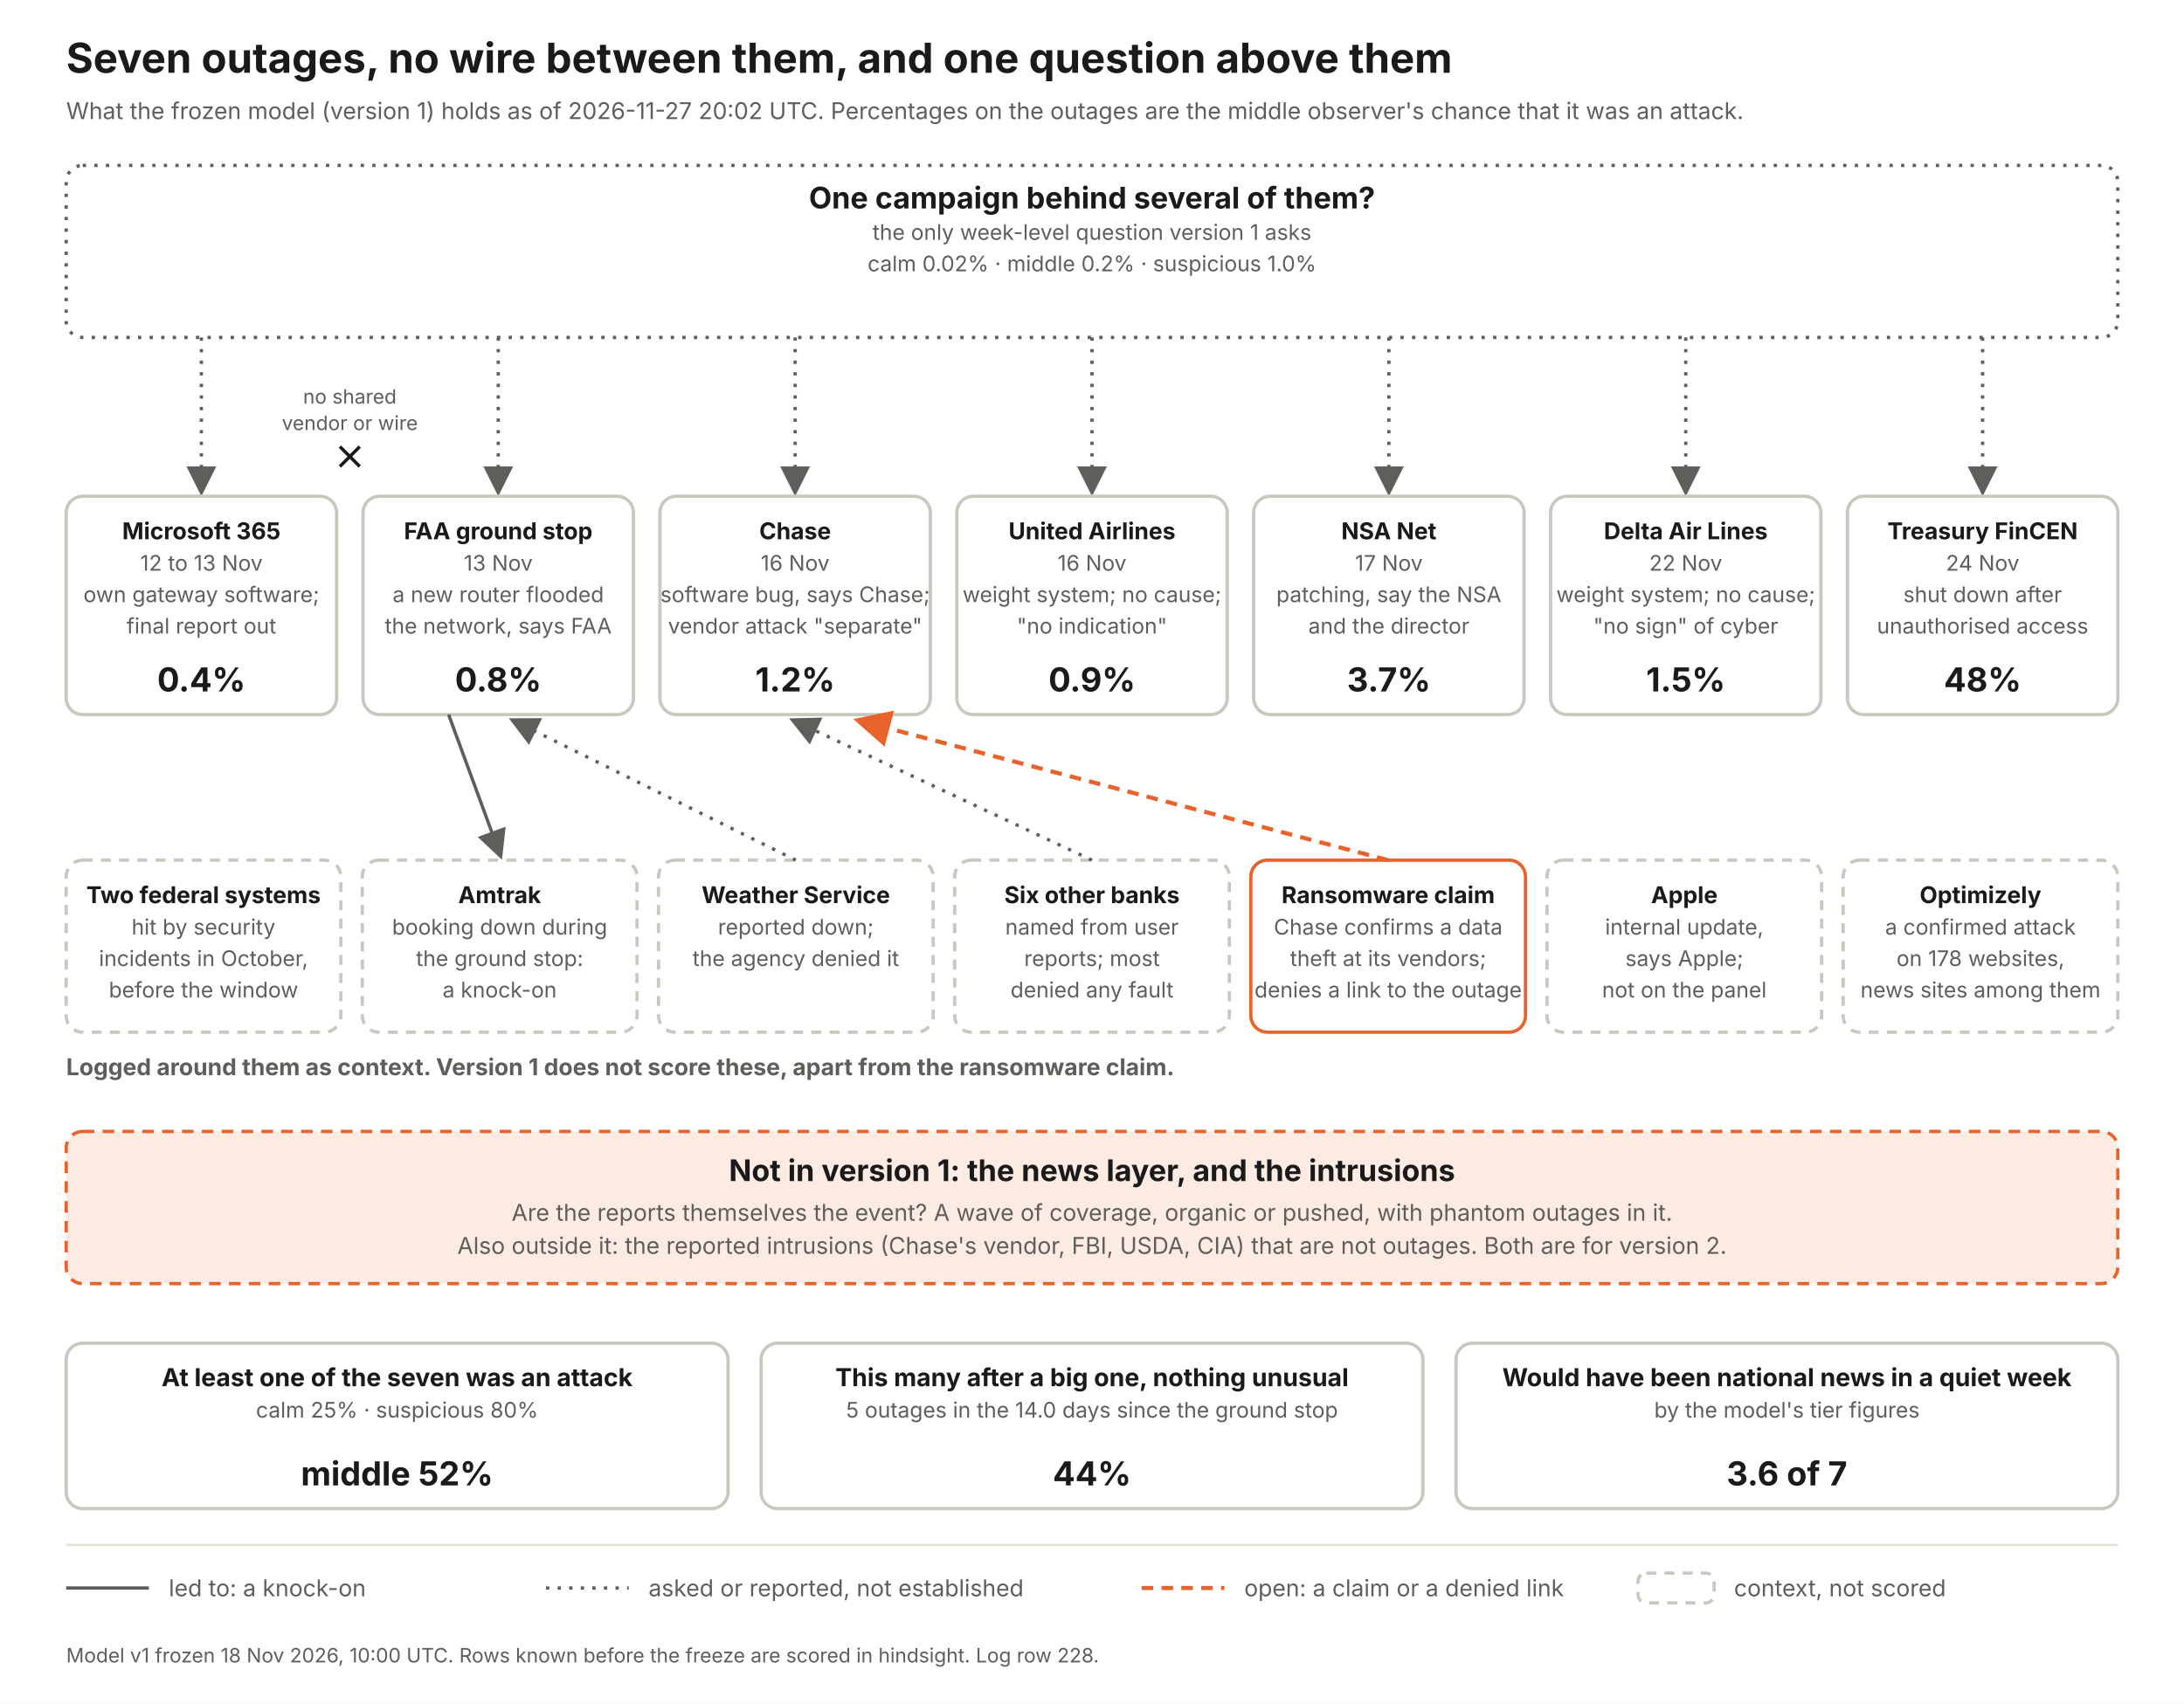
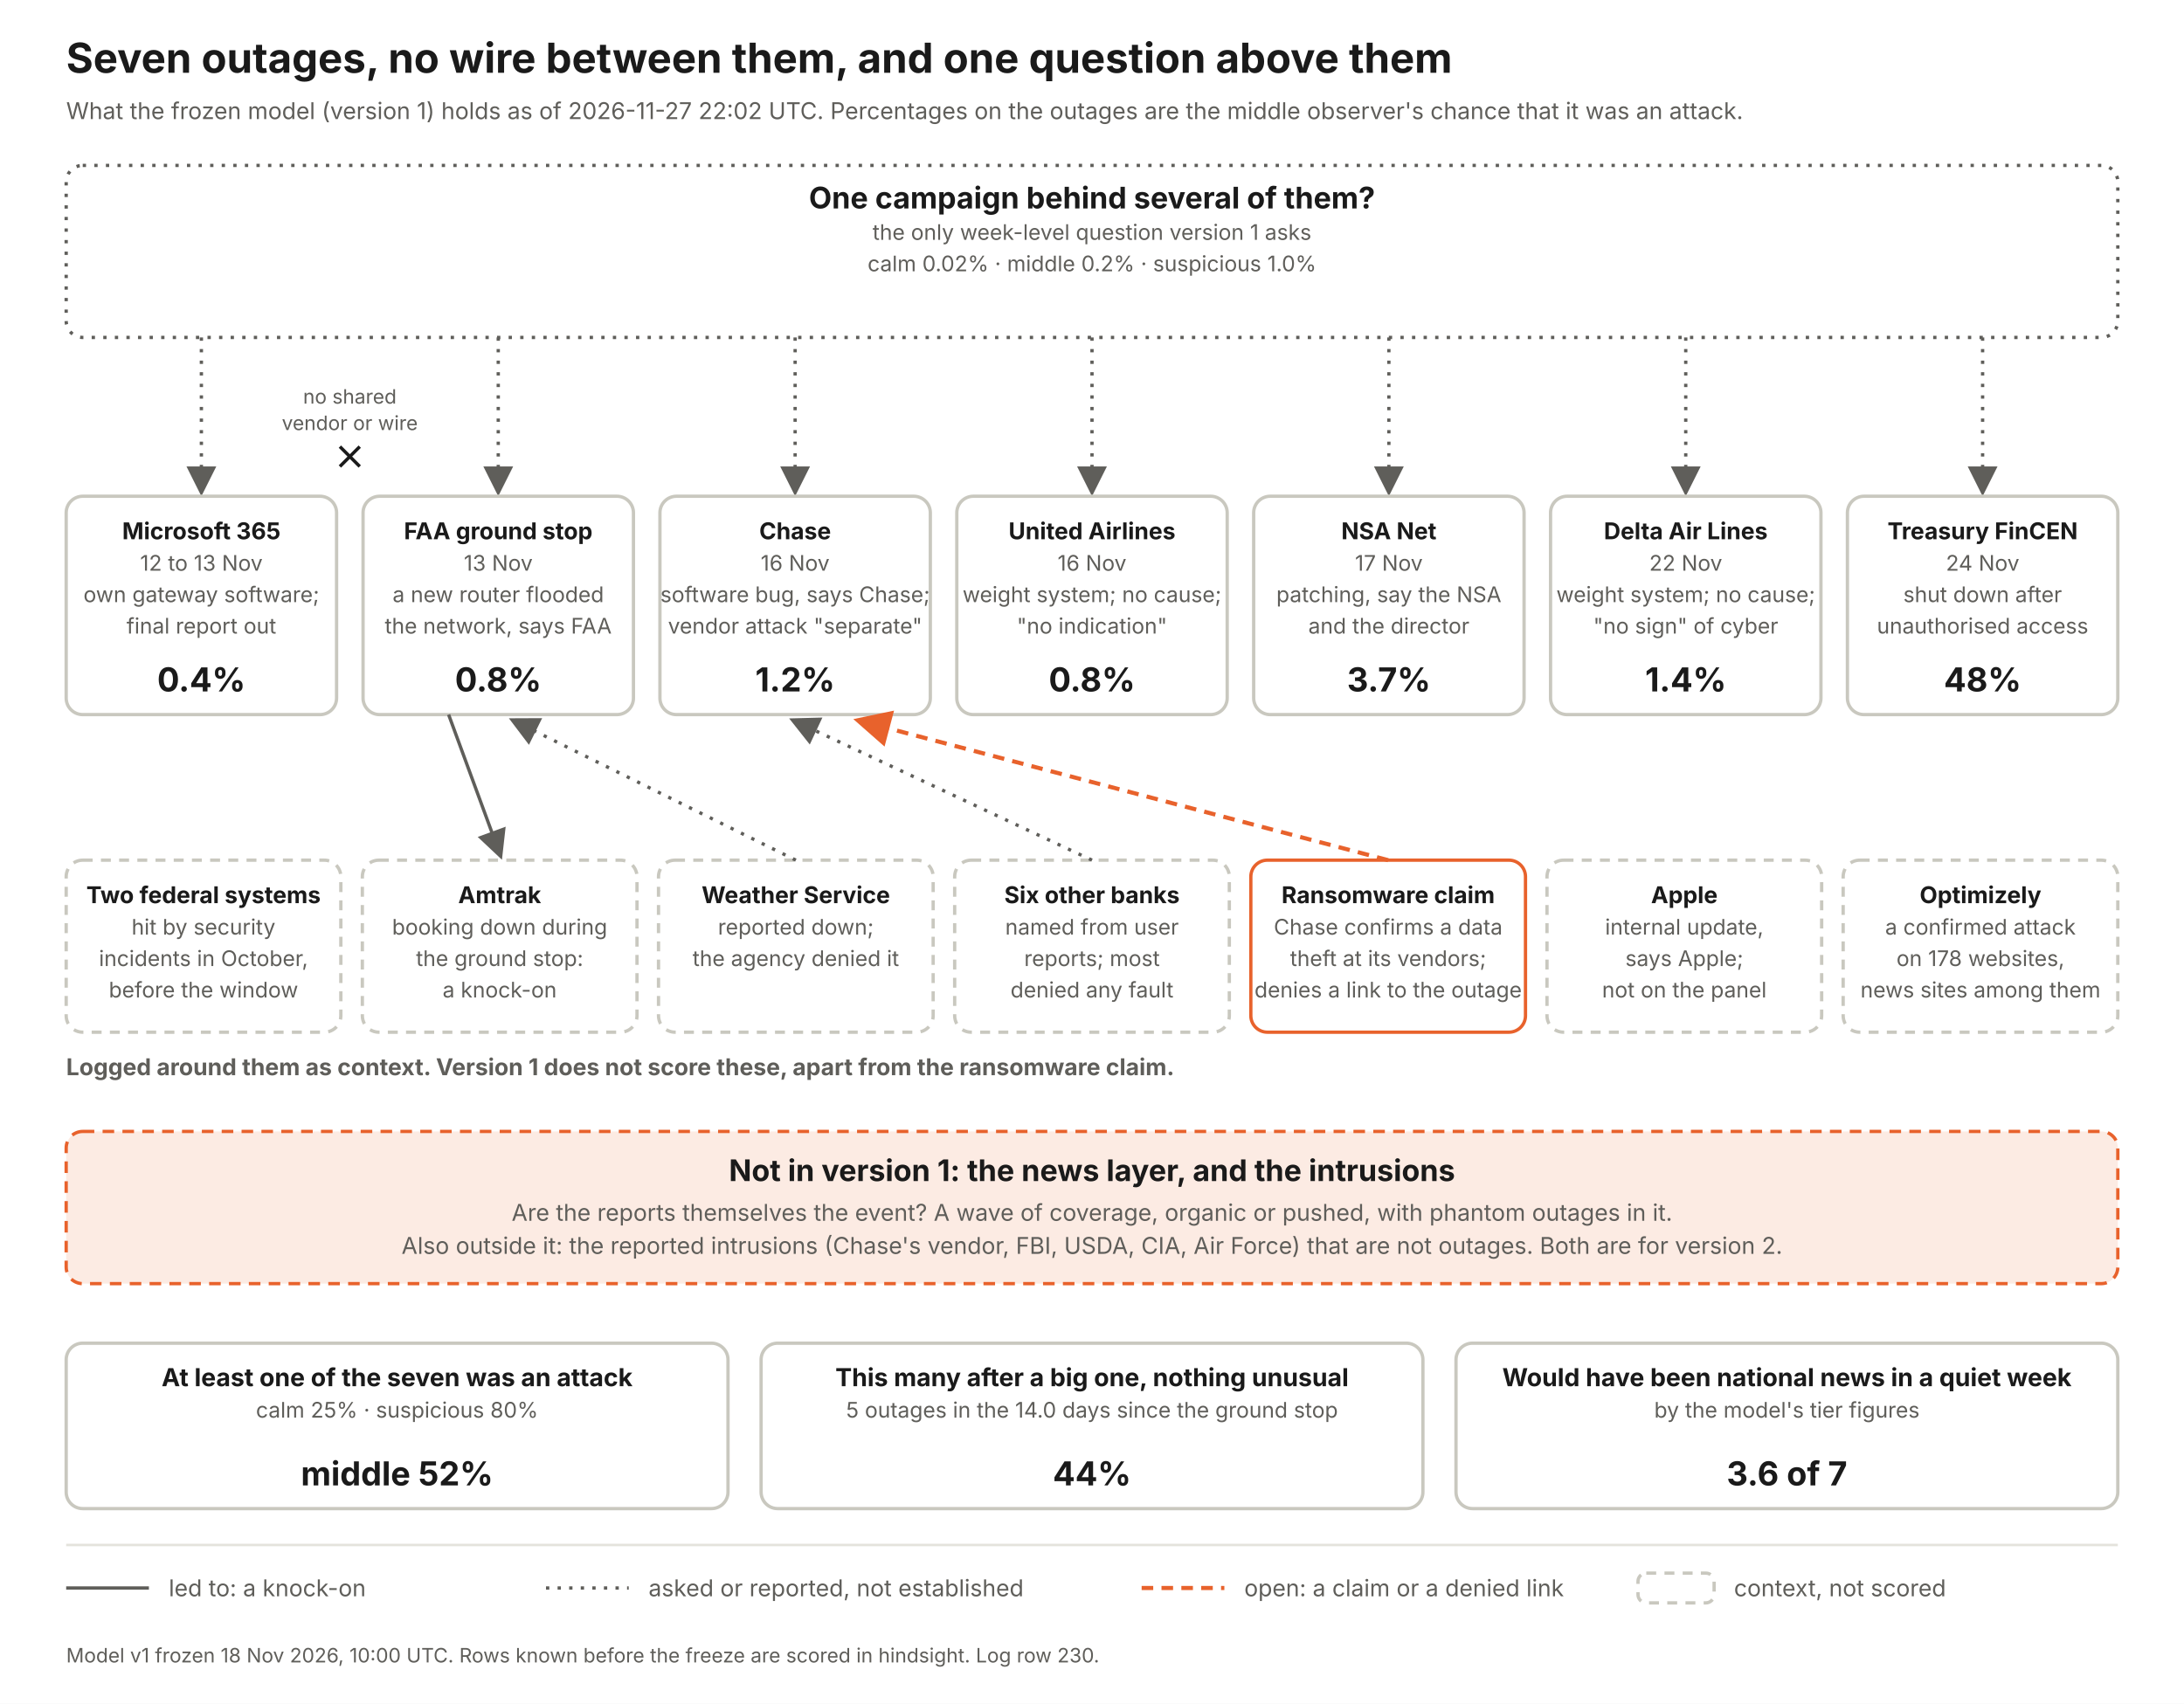
<svg xmlns="http://www.w3.org/2000/svg" width="1320" height="1030" viewBox="0 0 1320 1030" font-family="Inter, Helvetica Neue, Arial, sans-serif">
  <defs>
    <marker id="a" markerWidth="9" markerHeight="9" refX="7" refY="4.5" orient="auto">
      <path d="M0 0 L9 4.5 L0 9 z" fill="#5f5e5a" />
    </marker>
    <marker id="ao" markerWidth="9" markerHeight="9" refX="7" refY="4.5" orient="auto">
      <path d="M0 0 L9 4.5 L0 9 z" fill="#e8622c" />
    </marker>
  </defs>
  <rect width="1320" height="1030" fill="#fff" />
  <text x="40" y="44" font-size="25" font-weight="700" fill="#1a1a1a" text-anchor="start">Seven outages, no wire between them, and one question above them</text>
-   <text x="40" y="72" font-size="14" font-weight="400" fill="#5f5e5a" text-anchor="start">What the frozen model (version 1) holds as of 2026-11-27 20:02 UTC. Percentages on the outages are the middle observer's chance that it was an attack.</text>
+   <text x="40" y="72" font-size="14" font-weight="400" fill="#5f5e5a" text-anchor="start">What the frozen model (version 1) holds as of 2026-11-27 22:02 UTC. Percentages on the outages are the middle observer's chance that it was an attack.</text>
  <rect x="40" y="100" width="1240" height="104" rx="10" fill="#fff" stroke="#5f5e5a" stroke-width="2" stroke-dasharray="2 5" />
  <text x="660.0" y="126" font-size="18" font-weight="700" fill="#1a1a1a" text-anchor="middle">One campaign behind several of them?</text>
  <text x="660.0" y="145" font-size="13" font-weight="400" fill="#5f5e5a" text-anchor="middle">the only week-level question version 1 asks</text>
  <text x="660.0" y="164" font-size="13" font-weight="400" fill="#5f5e5a" text-anchor="middle">calm 0.02%   ·   middle 0.2%   ·   suspicious 1.0%</text>
  <line x1="121.714" y1="204" x2="121.714" y2="296" stroke="#5f5e5a" stroke-width="2" stroke-dasharray="2 5" marker-end="url(#a)" />
  <rect x="40.0" y="300" width="163.429" height="132" rx="10" fill="#fff" stroke="#c9c8bf" stroke-width="2" />
  <text x="121.714" y="326" font-size="14" font-weight="700" fill="#1a1a1a" text-anchor="middle">Microsoft 365</text>
  <text x="121.714" y="345" font-size="13" font-weight="400" fill="#5f5e5a" text-anchor="middle">12 to 13 Nov</text>
  <text x="121.714" y="364" font-size="13" font-weight="400" fill="#5f5e5a" text-anchor="middle">own gateway software;</text>
  <text x="121.714" y="383" font-size="13" font-weight="400" fill="#5f5e5a" text-anchor="middle">final report out</text>
  <text x="121.714" y="418" font-size="20" font-weight="700" fill="#1a1a1a" text-anchor="middle">0.4%</text>
  <line x1="301.143" y1="204" x2="301.143" y2="296" stroke="#5f5e5a" stroke-width="2" stroke-dasharray="2 5" marker-end="url(#a)" />
  <rect x="219.429" y="300" width="163.429" height="132" rx="10" fill="#fff" stroke="#c9c8bf" stroke-width="2" />
  <text x="301.143" y="326" font-size="14" font-weight="700" fill="#1a1a1a" text-anchor="middle">FAA ground stop</text>
  <text x="301.143" y="345" font-size="13" font-weight="400" fill="#5f5e5a" text-anchor="middle">13 Nov</text>
  <text x="301.143" y="364" font-size="13" font-weight="400" fill="#5f5e5a" text-anchor="middle">a new router flooded</text>
  <text x="301.143" y="383" font-size="13" font-weight="400" fill="#5f5e5a" text-anchor="middle">the network, says FAA</text>
  <text x="301.143" y="418" font-size="20" font-weight="700" fill="#1a1a1a" text-anchor="middle">0.8%</text>
  <line x1="480.571" y1="204" x2="480.571" y2="296" stroke="#5f5e5a" stroke-width="2" stroke-dasharray="2 5" marker-end="url(#a)" />
  <rect x="398.857" y="300" width="163.429" height="132" rx="10" fill="#fff" stroke="#c9c8bf" stroke-width="2" />
  <text x="480.571" y="326" font-size="14" font-weight="700" fill="#1a1a1a" text-anchor="middle">Chase</text>
  <text x="480.571" y="345" font-size="13" font-weight="400" fill="#5f5e5a" text-anchor="middle">16 Nov</text>
  <text x="480.571" y="364" font-size="13" font-weight="400" fill="#5f5e5a" text-anchor="middle">software bug, says Chase;</text>
  <text x="480.571" y="383" font-size="13" font-weight="400" fill="#5f5e5a" text-anchor="middle">vendor attack "separate"</text>
  <text x="480.571" y="418" font-size="20" font-weight="700" fill="#1a1a1a" text-anchor="middle">1.2%</text>
  <line x1="660" y1="204" x2="660" y2="296" stroke="#5f5e5a" stroke-width="2" stroke-dasharray="2 5" marker-end="url(#a)" />
  <rect x="578.286" y="300" width="163.429" height="132" rx="10" fill="#fff" stroke="#c9c8bf" stroke-width="2" />
  <text x="660" y="326" font-size="14" font-weight="700" fill="#1a1a1a" text-anchor="middle">United Airlines</text>
  <text x="660" y="345" font-size="13" font-weight="400" fill="#5f5e5a" text-anchor="middle">16 Nov</text>
  <text x="660" y="364" font-size="13" font-weight="400" fill="#5f5e5a" text-anchor="middle">weight system; no cause;</text>
  <text x="660" y="383" font-size="13" font-weight="400" fill="#5f5e5a" text-anchor="middle">"no indication"</text>
-   <text x="660" y="418" font-size="20" font-weight="700" fill="#1a1a1a" text-anchor="middle">0.9%</text>
+   <text x="660" y="418" font-size="20" font-weight="700" fill="#1a1a1a" text-anchor="middle">0.8%</text>
  <line x1="839.429" y1="204" x2="839.429" y2="296" stroke="#5f5e5a" stroke-width="2" stroke-dasharray="2 5" marker-end="url(#a)" />
  <rect x="757.714" y="300" width="163.429" height="132" rx="10" fill="#fff" stroke="#c9c8bf" stroke-width="2" />
  <text x="839.429" y="326" font-size="14" font-weight="700" fill="#1a1a1a" text-anchor="middle">NSA Net</text>
  <text x="839.429" y="345" font-size="13" font-weight="400" fill="#5f5e5a" text-anchor="middle">17 Nov</text>
  <text x="839.429" y="364" font-size="13" font-weight="400" fill="#5f5e5a" text-anchor="middle">patching, say the NSA</text>
  <text x="839.429" y="383" font-size="13" font-weight="400" fill="#5f5e5a" text-anchor="middle">and the director</text>
  <text x="839.429" y="418" font-size="20" font-weight="700" fill="#1a1a1a" text-anchor="middle">3.7%</text>
  <line x1="1018.857" y1="204" x2="1018.857" y2="296" stroke="#5f5e5a" stroke-width="2" stroke-dasharray="2 5" marker-end="url(#a)" />
  <rect x="937.143" y="300" width="163.429" height="132" rx="10" fill="#fff" stroke="#c9c8bf" stroke-width="2" />
  <text x="1018.857" y="326" font-size="14" font-weight="700" fill="#1a1a1a" text-anchor="middle">Delta Air Lines</text>
  <text x="1018.857" y="345" font-size="13" font-weight="400" fill="#5f5e5a" text-anchor="middle">22 Nov</text>
  <text x="1018.857" y="364" font-size="13" font-weight="400" fill="#5f5e5a" text-anchor="middle">weight system; no cause;</text>
  <text x="1018.857" y="383" font-size="13" font-weight="400" fill="#5f5e5a" text-anchor="middle">"no sign" of cyber</text>
-   <text x="1018.857" y="418" font-size="20" font-weight="700" fill="#1a1a1a" text-anchor="middle">1.5%</text>
+   <text x="1018.857" y="418" font-size="20" font-weight="700" fill="#1a1a1a" text-anchor="middle">1.4%</text>
  <line x1="1198.286" y1="204" x2="1198.286" y2="296" stroke="#5f5e5a" stroke-width="2" stroke-dasharray="2 5" marker-end="url(#a)" />
  <rect x="1116.571" y="300" width="163.429" height="132" rx="10" fill="#fff" stroke="#c9c8bf" stroke-width="2" />
  <text x="1198.286" y="326" font-size="14" font-weight="700" fill="#1a1a1a" text-anchor="middle">Treasury FinCEN</text>
  <text x="1198.286" y="345" font-size="13" font-weight="400" fill="#5f5e5a" text-anchor="middle">24 Nov</text>
  <text x="1198.286" y="364" font-size="13" font-weight="400" fill="#5f5e5a" text-anchor="middle">shut down after</text>
  <text x="1198.286" y="383" font-size="13" font-weight="400" fill="#5f5e5a" text-anchor="middle">unauthorised access</text>
  <text x="1198.286" y="418" font-size="20" font-weight="700" fill="#1a1a1a" text-anchor="middle">48%</text>
  <text x="211.429" y="244" font-size="12" font-weight="400" fill="#5f5e5a" text-anchor="middle">no shared</text>
  <text x="211.429" y="260" font-size="12" font-weight="400" fill="#5f5e5a" text-anchor="middle">vendor or wire</text>
  <path d="M205.429 270 l12 12 m0 -12 l-12 12" stroke="#1a1a1a" stroke-width="2" fill="none" />
  <text x="40" y="650" font-size="14" font-weight="700" fill="#5f5e5a" text-anchor="start">Logged around them as context. Version 1 does not score these, apart from the ransomware claim.</text>
  <rect x="40" y="520" width="166" height="104" rx="10" fill="#fff" stroke="#c9c8bf" stroke-width="2" stroke-dasharray="6 5" />
  <text x="123.0" y="546" font-size="14" font-weight="700" fill="#1a1a1a" text-anchor="middle">Two federal systems</text>
  <text x="123.0" y="565" font-size="13" font-weight="400" fill="#5f5e5a" text-anchor="middle">hit by security</text>
  <text x="123.0" y="584" font-size="13" font-weight="400" fill="#5f5e5a" text-anchor="middle">incidents in October,</text>
  <text x="123.0" y="603" font-size="13" font-weight="400" fill="#5f5e5a" text-anchor="middle">before the window</text>
  <rect x="219" y="520" width="166" height="104" rx="10" fill="#fff" stroke="#c9c8bf" stroke-width="2" stroke-dasharray="6 5" />
  <text x="302.0" y="546" font-size="14" font-weight="700" fill="#1a1a1a" text-anchor="middle">Amtrak</text>
  <text x="302.0" y="565" font-size="13" font-weight="400" fill="#5f5e5a" text-anchor="middle">booking down during</text>
  <text x="302.0" y="584" font-size="13" font-weight="400" fill="#5f5e5a" text-anchor="middle">the ground stop:</text>
  <text x="302.0" y="603" font-size="13" font-weight="400" fill="#5f5e5a" text-anchor="middle">a knock-on</text>
  <line x1="271.143" y1="432" x2="302" y2="516" stroke="#5f5e5a" stroke-width="2" marker-end="url(#a)" />
  <rect x="398" y="520" width="166" height="104" rx="10" fill="#fff" stroke="#c9c8bf" stroke-width="2" stroke-dasharray="6 5" />
  <text x="481.0" y="546" font-size="14" font-weight="700" fill="#1a1a1a" text-anchor="middle">Weather Service</text>
  <text x="481.0" y="565" font-size="13" font-weight="400" fill="#5f5e5a" text-anchor="middle">reported down;</text>
  <text x="481.0" y="584" font-size="13" font-weight="400" fill="#5f5e5a" text-anchor="middle">the agency denied it</text>
  <line x1="481" y1="520" x2="311.143" y2="436" stroke="#5f5e5a" stroke-width="2" stroke-dasharray="2 5" marker-end="url(#a)" />
  <rect x="577" y="520" width="166" height="104" rx="10" fill="#fff" stroke="#c9c8bf" stroke-width="2" stroke-dasharray="6 5" />
  <text x="660.0" y="546" font-size="14" font-weight="700" fill="#1a1a1a" text-anchor="middle">Six other banks</text>
  <text x="660.0" y="565" font-size="13" font-weight="400" fill="#5f5e5a" text-anchor="middle">named from user</text>
  <text x="660.0" y="584" font-size="13" font-weight="400" fill="#5f5e5a" text-anchor="middle">reports; most</text>
  <text x="660.0" y="603" font-size="13" font-weight="400" fill="#5f5e5a" text-anchor="middle">denied any fault</text>
  <line x1="660" y1="520" x2="480.571" y2="436" stroke="#5f5e5a" stroke-width="2" stroke-dasharray="2 5" marker-end="url(#a)" />
  <rect x="756" y="520" width="166" height="104" rx="10" fill="#fff" stroke="#e8622c" stroke-width="2" />
  <text x="839.0" y="546" font-size="14" font-weight="700" fill="#1a1a1a" text-anchor="middle">Ransomware claim</text>
  <text x="839.0" y="565" font-size="13" font-weight="400" fill="#5f5e5a" text-anchor="middle">Chase confirms a data</text>
  <text x="839.0" y="584" font-size="13" font-weight="400" fill="#5f5e5a" text-anchor="middle">theft at its vendors;</text>
  <text x="839.0" y="603" font-size="13" font-weight="400" fill="#5f5e5a" text-anchor="middle">denies a link to the outage</text>
  <line x1="839" y1="520" x2="520.571" y2="436" stroke="#e8622c" stroke-width="2.5" stroke-dasharray="7 5" marker-end="url(#ao)" />
  <rect x="935" y="520" width="166" height="104" rx="10" fill="#fff" stroke="#c9c8bf" stroke-width="2" stroke-dasharray="6 5" />
  <text x="1018.0" y="546" font-size="14" font-weight="700" fill="#1a1a1a" text-anchor="middle">Apple</text>
  <text x="1018.0" y="565" font-size="13" font-weight="400" fill="#5f5e5a" text-anchor="middle">internal update,</text>
  <text x="1018.0" y="584" font-size="13" font-weight="400" fill="#5f5e5a" text-anchor="middle">says Apple;</text>
  <text x="1018.0" y="603" font-size="13" font-weight="400" fill="#5f5e5a" text-anchor="middle">not on the panel</text>
  <rect x="1114" y="520" width="166" height="104" rx="10" fill="#fff" stroke="#c9c8bf" stroke-width="2" stroke-dasharray="6 5" />
  <text x="1197.0" y="546" font-size="14" font-weight="700" fill="#1a1a1a" text-anchor="middle">Optimizely</text>
  <text x="1197.0" y="565" font-size="13" font-weight="400" fill="#5f5e5a" text-anchor="middle">a confirmed attack</text>
  <text x="1197.0" y="584" font-size="13" font-weight="400" fill="#5f5e5a" text-anchor="middle">on 178 websites,</text>
  <text x="1197.0" y="603" font-size="13" font-weight="400" fill="#5f5e5a" text-anchor="middle">news sites among them</text>
  <rect x="40" y="684" width="1240" height="92" rx="10" fill="#fcebe3" stroke="#e8622c" stroke-width="2" stroke-dasharray="7 5" />
  <text x="660" y="714" font-size="18" font-weight="700" fill="#1a1a1a" text-anchor="middle">Not in version 1: the news layer, and the intrusions</text>
  <text x="660" y="738" font-size="14" font-weight="400" fill="#5f5e5a" text-anchor="middle">Are the reports themselves the event? A wave of coverage, organic or pushed, with phantom outages in it.</text>
-   <text x="660" y="758" font-size="14" font-weight="400" fill="#5f5e5a" text-anchor="middle">Also outside it: the reported intrusions (Chase's vendor, FBI, USDA, CIA) that are not outages. Both are for version 2.</text>
+   <text x="660" y="758" font-size="14" font-weight="400" fill="#5f5e5a" text-anchor="middle">Also outside it: the reported intrusions (Chase's vendor, FBI, USDA, CIA, Air Force) that are not outages. Both are for version 2.</text>
  <rect x="40" y="812" width="400" height="100" rx="10" fill="#fff" stroke="#c9c8bf" stroke-width="2" />
  <text x="240.0" y="838" font-size="15" font-weight="700" fill="#1a1a1a" text-anchor="middle">At least one of the seven was an attack</text>
  <text x="240.0" y="857" font-size="13" font-weight="400" fill="#5f5e5a" text-anchor="middle">calm 25%  ·  suspicious 80%</text>
  <text x="240.0" y="898" font-size="20" font-weight="700" fill="#1a1a1a" text-anchor="middle">middle 52%</text>
  <rect x="460" y="812" width="400" height="100" rx="10" fill="#fff" stroke="#c9c8bf" stroke-width="2" />
  <text x="660.0" y="838" font-size="15" font-weight="700" fill="#1a1a1a" text-anchor="middle">This many after a big one, nothing unusual</text>
  <text x="660.0" y="857" font-size="13" font-weight="400" fill="#5f5e5a" text-anchor="middle">5 outages in the 14.0 days since the ground stop</text>
  <text x="660.0" y="898" font-size="20" font-weight="700" fill="#1a1a1a" text-anchor="middle">44%</text>
  <rect x="880" y="812" width="400" height="100" rx="10" fill="#fff" stroke="#c9c8bf" stroke-width="2" />
  <text x="1080.0" y="838" font-size="15" font-weight="700" fill="#1a1a1a" text-anchor="middle">Would have been national news in a quiet week</text>
  <text x="1080.0" y="857" font-size="13" font-weight="400" fill="#5f5e5a" text-anchor="middle">by the model's tier figures</text>
  <text x="1080.0" y="898" font-size="20" font-weight="700" fill="#1a1a1a" text-anchor="middle">3.6 of 7</text>
  <line x1="40" y1="934" x2="1280" y2="934" stroke="#e4e3dc" stroke-width="1.5" />
  <line x1="40" y1="960" x2="90" y2="960" stroke="#5f5e5a" stroke-width="2" />
  <text x="102" y="965" font-size="14" font-weight="400" fill="#5f5e5a" text-anchor="start">led to: a knock-on</text>
  <line x1="330" y1="960" x2="380" y2="960" stroke="#5f5e5a" stroke-width="2" stroke-dasharray="2 5" />
  <text x="392" y="965" font-size="14" font-weight="400" fill="#5f5e5a" text-anchor="start">asked or reported, not established</text>
  <line x1="690" y1="960" x2="740" y2="960" stroke="#e8622c" stroke-width="2.5" stroke-dasharray="7 5" />
  <text x="752" y="965" font-size="14" font-weight="400" fill="#5f5e5a" text-anchor="start">open: a claim or a denied link</text>
  <rect x="990" y="951" width="46" height="18" rx="5" fill="#fff" stroke="#c9c8bf" stroke-width="2" stroke-dasharray="6 5" />
  <text x="1048" y="965" font-size="14" font-weight="400" fill="#5f5e5a" text-anchor="start">context, not scored</text>
-   <text x="40" y="1005" font-size="12" font-weight="400" fill="#5f5e5a" text-anchor="start">Model v1 frozen 18 Nov 2026, 10:00 UTC. Rows known before the freeze are scored in hindsight. Log row 228.</text>
+   <text x="40" y="1005" font-size="12" font-weight="400" fill="#5f5e5a" text-anchor="start">Model v1 frozen 18 Nov 2026, 10:00 UTC. Rows known before the freeze are scored in hindsight. Log row 230.</text>
</svg>
